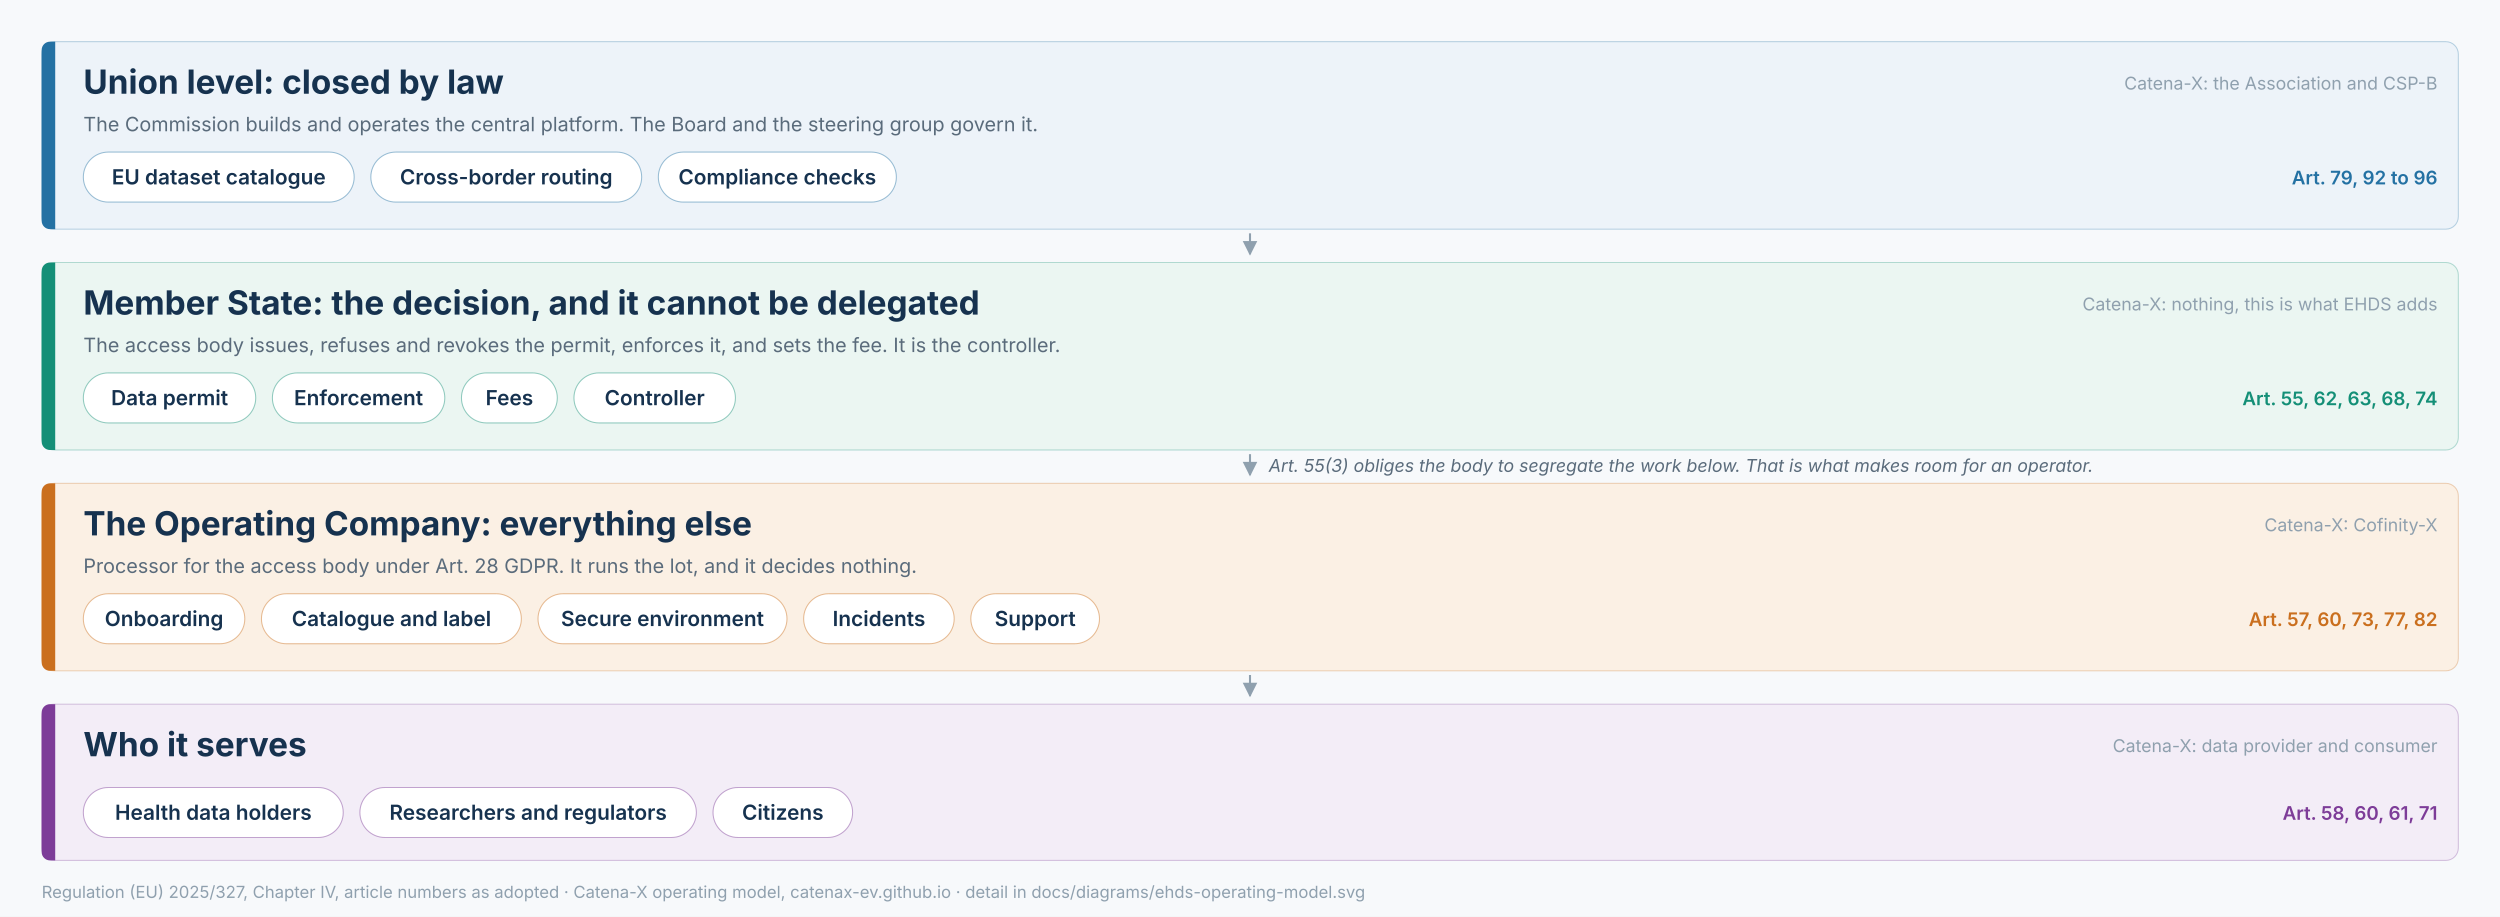
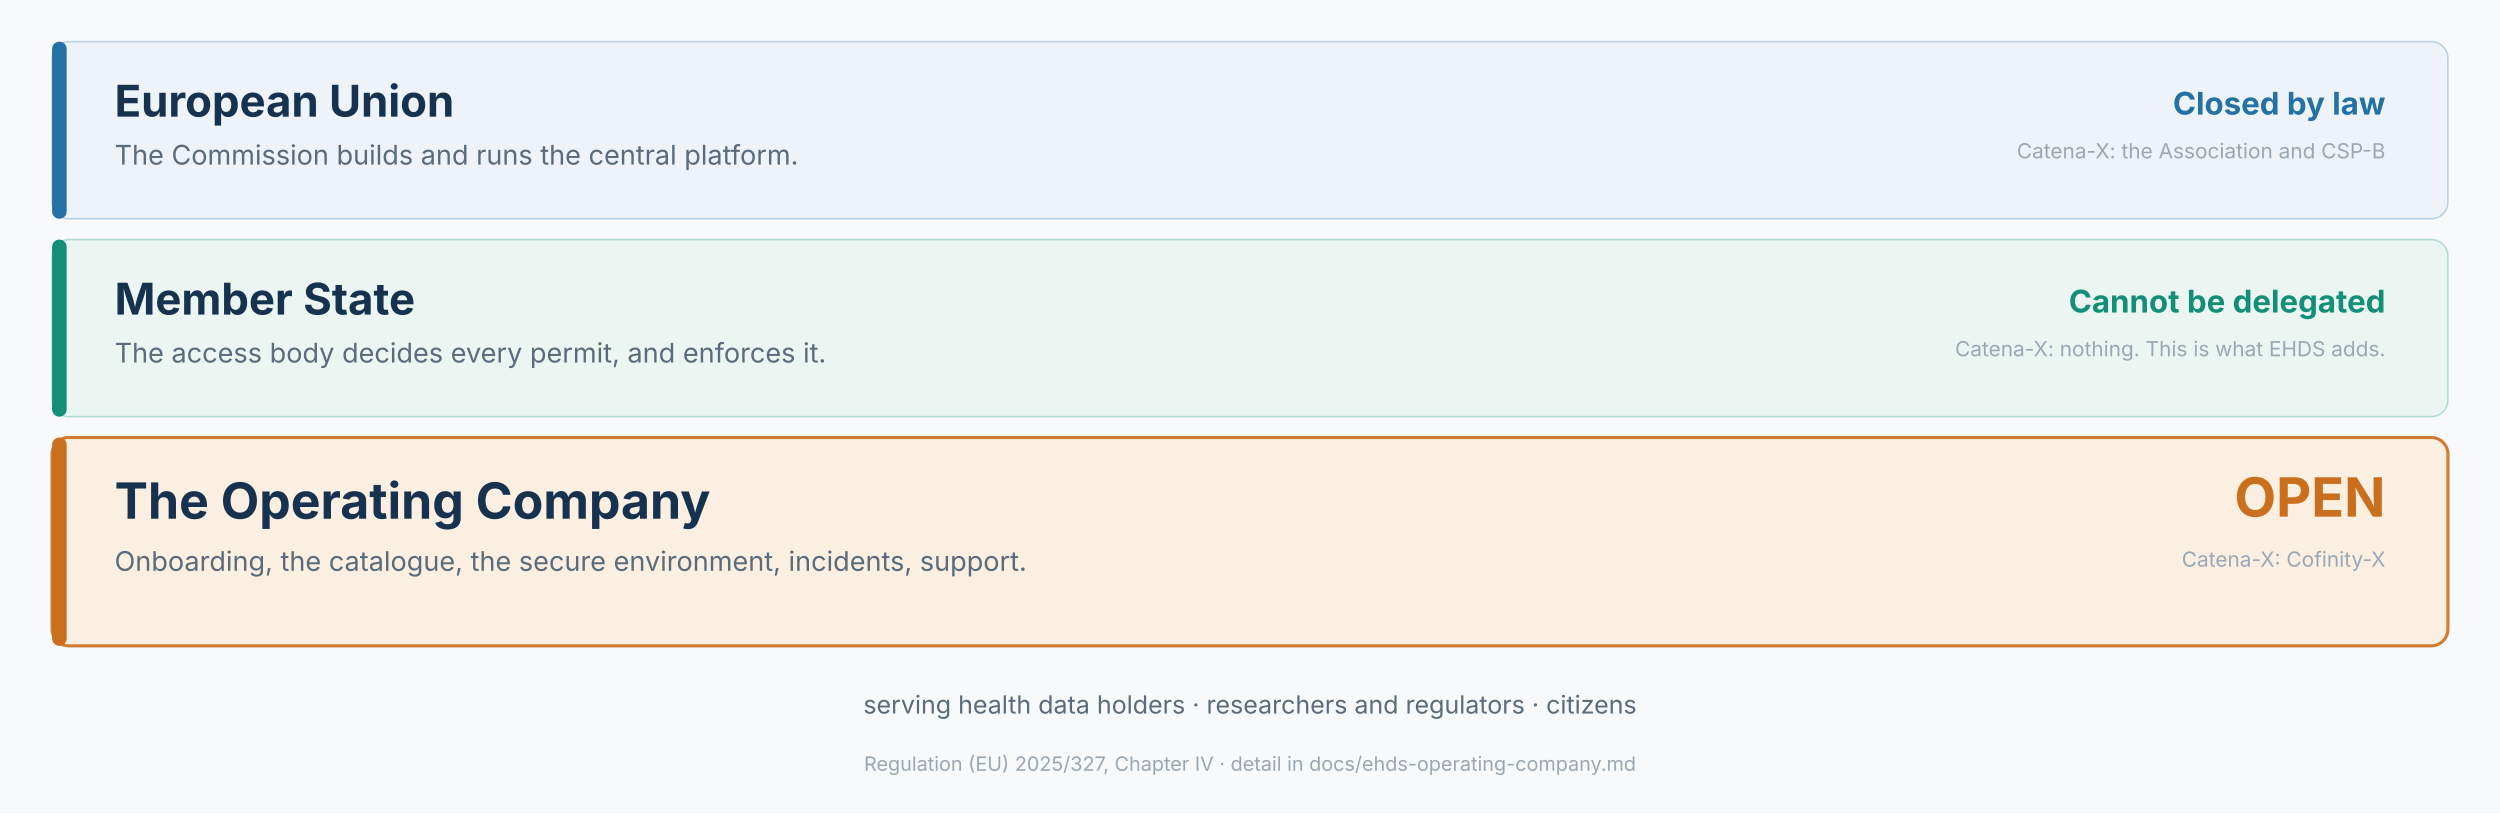
- <svg xmlns="http://www.w3.org/2000/svg" width="2400" height="880" viewBox="0 0 2400 880" font-family="Inter, Helvetica Neue, Helvetica, Arial, sans-serif">
-   <defs>
-     <marker id="tip" viewBox="0 0 10 10" refX="9" refY="5" markerWidth="7" markerHeight="7" orient="auto">
-       <path d="M0 0 L10 5 L0 10 z" fill="#8FA0AE" />
-     </marker>
-   </defs>
-   <rect width="2400" height="880" fill="#F7F9FB" />
-   <rect x="40" y="40" width="2320" height="180" rx="12" fill="#EDF3F9" stroke="#2471A3" stroke-opacity="0.3" />
-   <path d="M53 40 h-5 a8 8 0 0 0 -8 8 v164 a8 8 0 0 0 8 8 h5 z" fill="#2471A3" />
-   <text x="80.0" y="90.0" font-size="32" fill="#16324F" font-weight="700" font-style="normal" text-anchor="start">Union level: closed by law</text>
-   <text x="2340.0" y="86.0" font-size="17" fill="#8FA0AE" font-weight="normal" font-style="normal" text-anchor="end">Catena-X: the Association and CSP-B</text>
-   <text x="80.0" y="126.0" font-size="19" fill="#5A6B7B" font-weight="normal" font-style="normal" text-anchor="start">The Commission builds and operates the central platform. The Board and the steering group govern it.</text>
-   <rect x="80.0" y="146" width="260.0" height="48" rx="24" fill="#FFFFFF" stroke="#2471A3" stroke-opacity="0.45" />
-   <text x="210.0" y="177.0" font-size="20" fill="#16324F" font-weight="600" font-style="normal" text-anchor="middle">EU dataset catalogue</text>
-   <rect x="356.0" y="146" width="260.0" height="48" rx="24" fill="#FFFFFF" stroke="#2471A3" stroke-opacity="0.45" />
-   <text x="486.0" y="177.0" font-size="20" fill="#16324F" font-weight="600" font-style="normal" text-anchor="middle">Cross-border routing</text>
-   <rect x="632.0" y="146" width="228.5" height="48" rx="24" fill="#FFFFFF" stroke="#2471A3" stroke-opacity="0.45" />
-   <text x="746.2" y="177.0" font-size="20" fill="#16324F" font-weight="600" font-style="normal" text-anchor="middle">Compliance checks</text>
-   <text x="2340.0" y="177.0" font-size="18" fill="#2471A3" font-weight="600" font-style="normal" text-anchor="end">Art. 79, 92 to 96</text>
-   <line x1="1200.0" y1="224" x2="1200.0" y2="244" stroke="#8FA0AE" stroke-width="2" marker-end="url(#tip)" />
-   <rect x="40" y="252" width="2320" height="180" rx="12" fill="#EBF6F2" stroke="#148F77" stroke-opacity="0.3" />
-   <path d="M53 252 h-5 a8 8 0 0 0 -8 8 v164 a8 8 0 0 0 8 8 h5 z" fill="#148F77" />
-   <text x="80.0" y="302.0" font-size="32" fill="#16324F" font-weight="700" font-style="normal" text-anchor="start">Member State: the decision, and it cannot be delegated</text>
-   <text x="2340.0" y="298.0" font-size="17" fill="#8FA0AE" font-weight="normal" font-style="normal" text-anchor="end">Catena-X: nothing, this is what EHDS adds</text>
-   <text x="80.0" y="338.0" font-size="19" fill="#5A6B7B" font-weight="normal" font-style="normal" text-anchor="start">The access body issues, refuses and revokes the permit, enforces it, and sets the fee. It is the controller.</text>
-   <rect x="80.0" y="358" width="165.5" height="48" rx="24" fill="#FFFFFF" stroke="#148F77" stroke-opacity="0.45" />
-   <text x="162.8" y="389.0" font-size="20" fill="#16324F" font-weight="600" font-style="normal" text-anchor="middle">Data permit</text>
-   <rect x="261.5" y="358" width="165.5" height="48" rx="24" fill="#FFFFFF" stroke="#148F77" stroke-opacity="0.45" />
-   <text x="344.2" y="389.0" font-size="20" fill="#16324F" font-weight="600" font-style="normal" text-anchor="middle">Enforcement</text>
-   <rect x="443.0" y="358" width="92.0" height="48" rx="24" fill="#FFFFFF" stroke="#148F77" stroke-opacity="0.45" />
-   <text x="489.0" y="389.0" font-size="20" fill="#16324F" font-weight="600" font-style="normal" text-anchor="middle">Fees</text>
-   <rect x="551.0" y="358" width="155.0" height="48" rx="24" fill="#FFFFFF" stroke="#148F77" stroke-opacity="0.45" />
-   <text x="628.5" y="389.0" font-size="20" fill="#16324F" font-weight="600" font-style="normal" text-anchor="middle">Controller</text>
-   <text x="2340.0" y="389.0" font-size="18" fill="#148F77" font-weight="600" font-style="normal" text-anchor="end">Art. 55, 62, 63, 68, 74</text>
-   <line x1="1200.0" y1="436" x2="1200.0" y2="456" stroke="#8FA0AE" stroke-width="2" marker-end="url(#tip)" />
-   <text x="1218.0" y="453.0" font-size="17" fill="#5A6B7B" font-weight="normal" font-style="italic" text-anchor="start">Art. 55(3) obliges the body to segregate the work below. That is what makes room for an operator.</text>
-   <rect x="40" y="464" width="2320" height="180" rx="12" fill="#FBF0E4" stroke="#CA6F1E" stroke-opacity="0.3" />
-   <path d="M53 464 h-5 a8 8 0 0 0 -8 8 v164 a8 8 0 0 0 8 8 h5 z" fill="#CA6F1E" />
-   <text x="80.0" y="514.0" font-size="32" fill="#16324F" font-weight="700" font-style="normal" text-anchor="start">The Operating Company: everything else</text>
-   <text x="2340.0" y="510.0" font-size="17" fill="#8FA0AE" font-weight="normal" font-style="normal" text-anchor="end">Catena-X: Cofinity-X</text>
-   <text x="80.0" y="550.0" font-size="19" fill="#5A6B7B" font-weight="normal" font-style="normal" text-anchor="start">Processor for the access body under Art. 28 GDPR. It runs the lot, and it decides nothing.</text>
-   <rect x="80.0" y="570" width="155.0" height="48" rx="24" fill="#FFFFFF" stroke="#CA6F1E" stroke-opacity="0.45" />
-   <text x="157.5" y="601.0" font-size="20" fill="#16324F" font-weight="600" font-style="normal" text-anchor="middle">Onboarding</text>
-   <rect x="251.0" y="570" width="249.5" height="48" rx="24" fill="#FFFFFF" stroke="#CA6F1E" stroke-opacity="0.45" />
-   <text x="375.8" y="601.0" font-size="20" fill="#16324F" font-weight="600" font-style="normal" text-anchor="middle">Catalogue and label</text>
-   <rect x="516.5" y="570" width="239.0" height="48" rx="24" fill="#FFFFFF" stroke="#CA6F1E" stroke-opacity="0.45" />
-   <text x="636.0" y="601.0" font-size="20" fill="#16324F" font-weight="600" font-style="normal" text-anchor="middle">Secure environment</text>
-   <rect x="771.5" y="570" width="144.5" height="48" rx="24" fill="#FFFFFF" stroke="#CA6F1E" stroke-opacity="0.45" />
-   <text x="843.8" y="601.0" font-size="20" fill="#16324F" font-weight="600" font-style="normal" text-anchor="middle">Incidents</text>
-   <rect x="932.0" y="570" width="123.5" height="48" rx="24" fill="#FFFFFF" stroke="#CA6F1E" stroke-opacity="0.45" />
-   <text x="993.8" y="601.0" font-size="20" fill="#16324F" font-weight="600" font-style="normal" text-anchor="middle">Support</text>
-   <text x="2340.0" y="601.0" font-size="18" fill="#CA6F1E" font-weight="600" font-style="normal" text-anchor="end">Art. 57, 60, 73, 77, 82</text>
-   <line x1="1200.0" y1="648" x2="1200.0" y2="668" stroke="#8FA0AE" stroke-width="2" marker-end="url(#tip)" />
-   <rect x="40" y="676" width="2320" height="150" rx="12" fill="#F3EDF7" stroke="#7D3C98" stroke-opacity="0.3" />
-   <path d="M53 676 h-5 a8 8 0 0 0 -8 8 v134 a8 8 0 0 0 8 8 h5 z" fill="#7D3C98" />
-   <text x="80.0" y="726.0" font-size="32" fill="#16324F" font-weight="700" font-style="normal" text-anchor="start">Who it serves</text>
-   <text x="2340.0" y="722.0" font-size="17" fill="#8FA0AE" font-weight="normal" font-style="normal" text-anchor="end">Catena-X: data provider and consumer</text>
-   <rect x="80.0" y="756" width="249.5" height="48" rx="24" fill="#FFFFFF" stroke="#7D3C98" stroke-opacity="0.45" />
-   <text x="204.8" y="787.0" font-size="20" fill="#16324F" font-weight="600" font-style="normal" text-anchor="middle">Health data holders</text>
-   <rect x="345.5" y="756" width="323.0" height="48" rx="24" fill="#FFFFFF" stroke="#7D3C98" stroke-opacity="0.45" />
-   <text x="507.0" y="787.0" font-size="20" fill="#16324F" font-weight="600" font-style="normal" text-anchor="middle">Researchers and regulators</text>
-   <rect x="684.5" y="756" width="134.0" height="48" rx="24" fill="#FFFFFF" stroke="#7D3C98" stroke-opacity="0.45" />
-   <text x="751.5" y="787.0" font-size="20" fill="#16324F" font-weight="600" font-style="normal" text-anchor="middle">Citizens</text>
-   <text x="2340.0" y="787.0" font-size="18" fill="#7D3C98" font-weight="600" font-style="normal" text-anchor="end">Art. 58, 60, 61, 71</text>
-   <text x="40.0" y="862.0" font-size="16" fill="#8FA0AE" font-weight="normal" font-style="normal" text-anchor="start">Regulation (EU) 2025/327, Chapter IV, article numbers as adopted   ·   Catena-X operating model, catenax-ev.github.io   ·   detail in docs/diagrams/ehds-operating-model.svg</text>
+ <svg xmlns="http://www.w3.org/2000/svg" width="2400" height="780" viewBox="0 0 2400 780" font-family="Inter, Helvetica Neue, Helvetica, Arial, sans-serif">
+   <rect width="2400" height="780" fill="#F7F9FB" />
+   <rect x="50" y="40" width="2300" height="170" rx="16" fill="#EDF3F9" stroke="#2471A3" stroke-opacity="0.28" stroke-width="1.5" />
+   <rect x="50" y="40" width="14" height="170" rx="7" fill="#2471A3" />
+   <text x="110" y="112" font-size="42" fill="#16324F" font-weight="700" font-style="normal" text-anchor="start">European Union</text>
+   <text x="110" y="158" font-size="26" fill="#5A6B7B" font-weight="normal" font-style="normal" text-anchor="start">The Commission builds and runs the central platform.</text>
+   <text x="2290" y="110" font-size="30" fill="#2471A3" font-weight="700" font-style="normal" text-anchor="end">Closed by law</text>
+   <text x="2290" y="152" font-size="20" fill="#9AA7B3" font-weight="normal" font-style="normal" text-anchor="end">Catena-X: the Association and CSP-B</text>
+   <rect x="50" y="230" width="2300" height="170" rx="16" fill="#EBF6F2" stroke="#148F77" stroke-opacity="0.28" stroke-width="1.5" />
+   <rect x="50" y="230" width="14" height="170" rx="7" fill="#148F77" />
+   <text x="110" y="302" font-size="42" fill="#16324F" font-weight="700" font-style="normal" text-anchor="start">Member State</text>
+   <text x="110" y="348" font-size="26" fill="#5A6B7B" font-weight="normal" font-style="normal" text-anchor="start">The access body decides every permit, and enforces it.</text>
+   <text x="2290" y="300" font-size="30" fill="#148F77" font-weight="700" font-style="normal" text-anchor="end">Cannot be delegated</text>
+   <text x="2290" y="342" font-size="20" fill="#9AA7B3" font-weight="normal" font-style="normal" text-anchor="end">Catena-X: nothing. This is what EHDS adds.</text>
+   <rect x="50" y="420" width="2300" height="200" rx="16" fill="#FBEFE1" stroke="#CA6F1E" stroke-opacity="0.9" stroke-width="3" />
+   <rect x="50" y="420" width="14" height="200" rx="7" fill="#CA6F1E" />
+   <text x="110" y="498" font-size="48" fill="#16324F" font-weight="700" font-style="normal" text-anchor="start">The Operating Company</text>
+   <text x="110" y="548" font-size="26" fill="#5A6B7B" font-weight="normal" font-style="normal" text-anchor="start">Onboarding, the catalogue, the secure environment, incidents, support.</text>
+   <text x="2290" y="496" font-size="52" fill="#CA6F1E" font-weight="700" font-style="normal" text-anchor="end">OPEN</text>
+   <text x="2290" y="544" font-size="20" fill="#9AA7B3" font-weight="normal" font-style="normal" text-anchor="end">Catena-X: Cofinity-X</text>
+   <text x="1200" y="685" font-size="24" fill="#5A6B7B" font-weight="normal" font-style="normal" text-anchor="middle">serving health data holders   ·   researchers and regulators   ·   citizens</text>
+   <text x="1200" y="740" font-size="19" fill="#9AA7B3" font-weight="normal" font-style="normal" text-anchor="middle">Regulation (EU) 2025/327, Chapter IV   ·   detail in docs/ehds-operating-company.md</text>
</svg>
